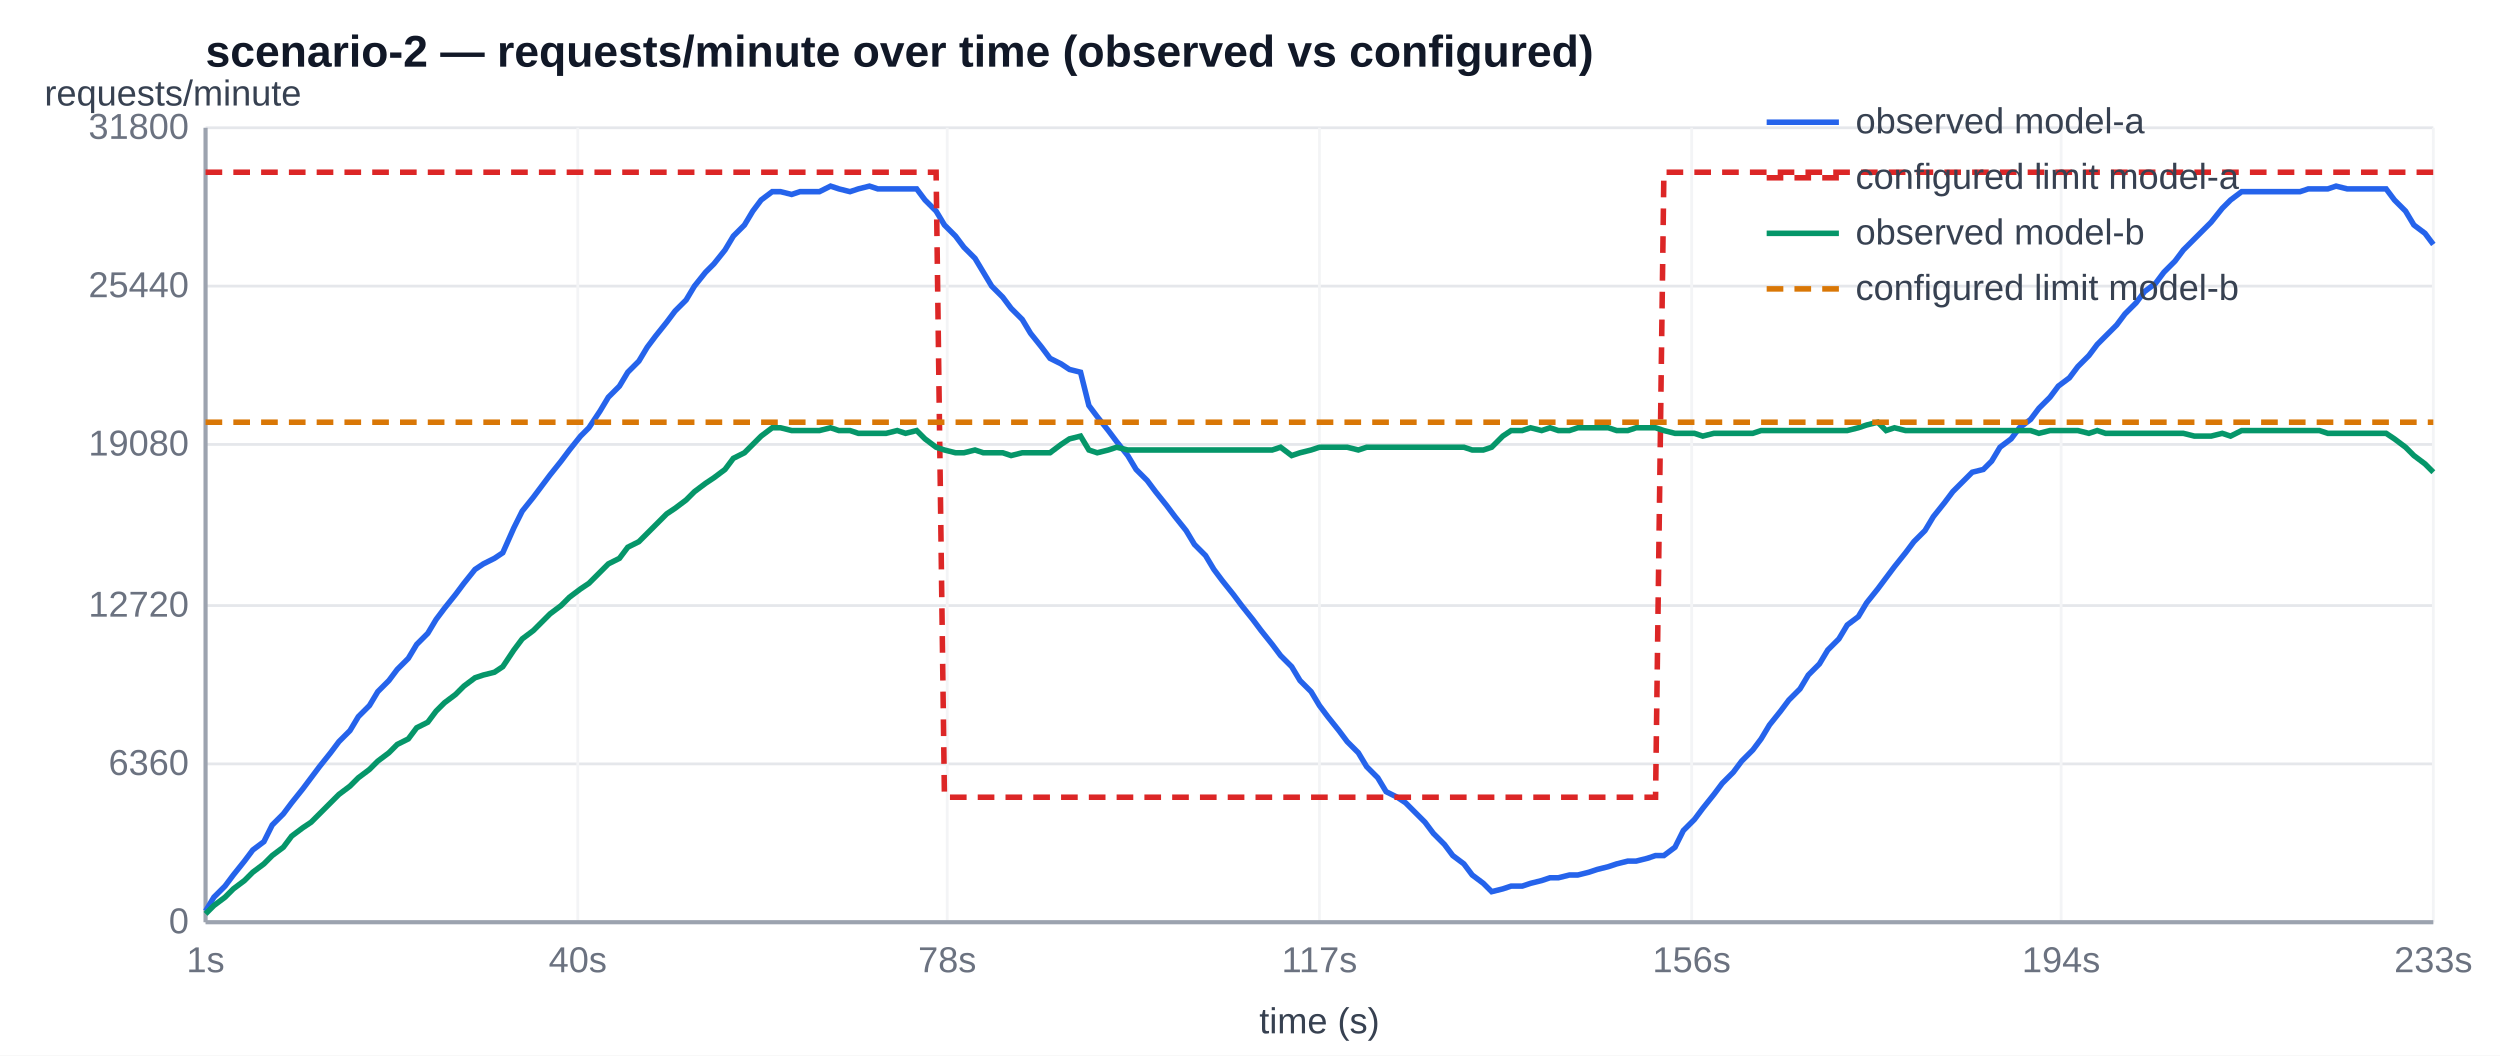
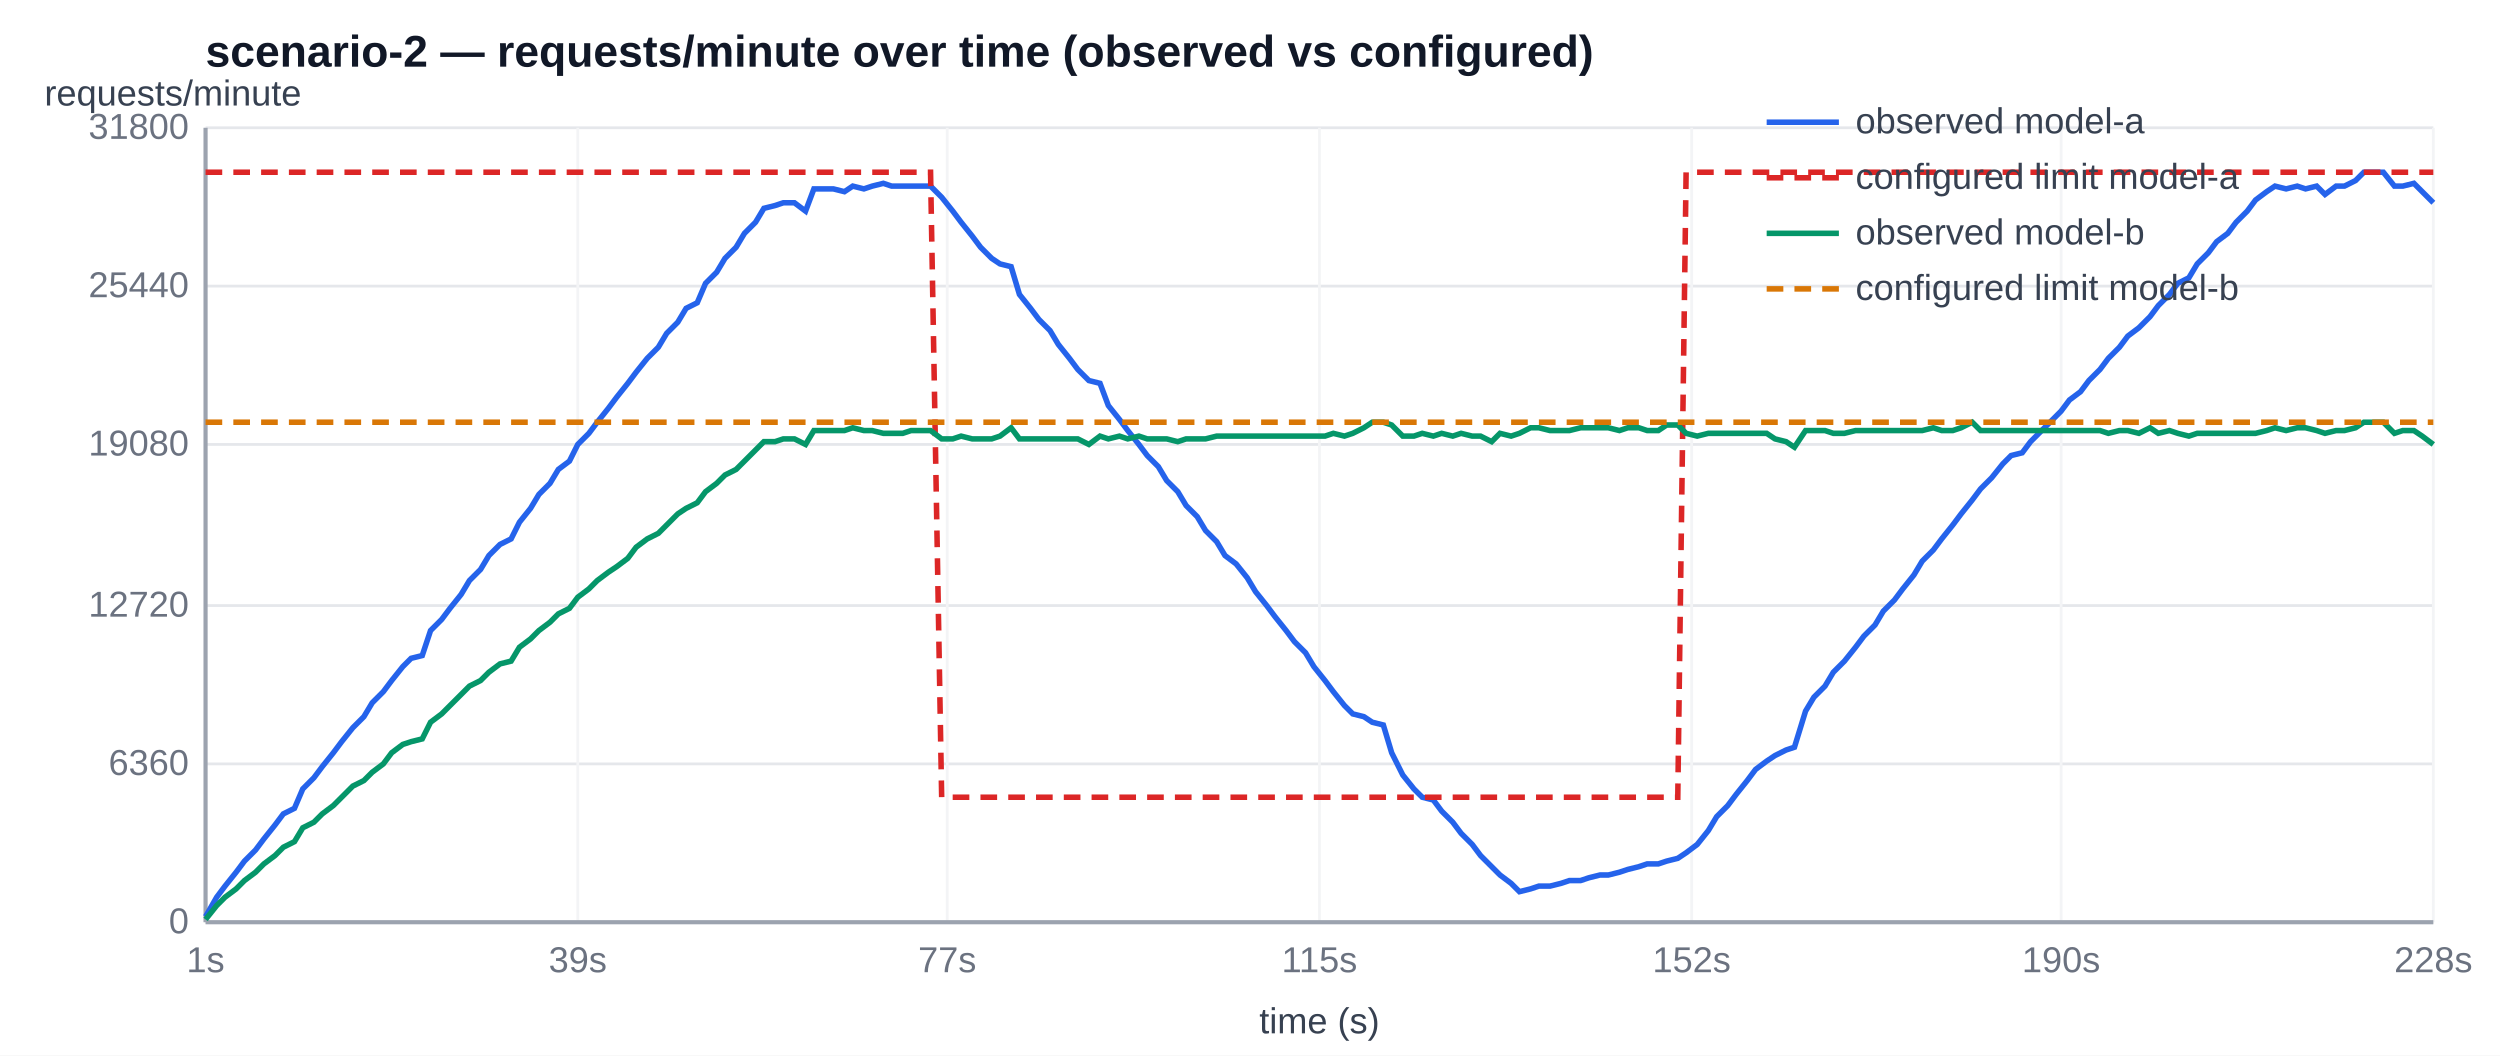
<svg xmlns="http://www.w3.org/2000/svg" width="900" height="380" viewBox="0 0 900 380" font-family="system-ui,Segoe UI,Arial" font-size="13">
  <rect width="900" height="380" fill="#ffffff" />
  <text x="74" y="24" fill="#111827" font-size="16" font-weight="600">scenario-2 — requests/minute over time (observed vs configured)</text>
  <line x1="74" y1="46" x2="876" y2="46" stroke="#e5e7eb" stroke-width="1" />
  <text x="68" y="50" fill="#6b7280" text-anchor="end">31800</text>
  <line x1="74" y1="103" x2="876" y2="103" stroke="#e5e7eb" stroke-width="1" />
  <text x="68" y="107" fill="#6b7280" text-anchor="end">25440</text>
  <line x1="74" y1="160" x2="876" y2="160" stroke="#e5e7eb" stroke-width="1" />
  <text x="68" y="164" fill="#6b7280" text-anchor="end">19080</text>
  <line x1="74" y1="218" x2="876" y2="218" stroke="#e5e7eb" stroke-width="1" />
  <text x="68" y="222" fill="#6b7280" text-anchor="end">12720</text>
  <line x1="74" y1="275" x2="876" y2="275" stroke="#e5e7eb" stroke-width="1" />
  <text x="68" y="279" fill="#6b7280" text-anchor="end">6360</text>
  <line x1="74" y1="332" x2="876" y2="332" stroke="#e5e7eb" stroke-width="1" />
  <text x="68" y="336" fill="#6b7280" text-anchor="end">0</text>
  <line x1="74" y1="46" x2="74" y2="332" stroke="#f3f4f6" stroke-width="1" />
  <text x="74" y="350" fill="#6b7280" text-anchor="middle">1s</text>
  <line x1="208" y1="46" x2="208" y2="332" stroke="#f3f4f6" stroke-width="1" />
-   <text x="208" y="350" fill="#6b7280" text-anchor="middle">40s</text>
+   <text x="208" y="350" fill="#6b7280" text-anchor="middle">39s</text>
  <line x1="341" y1="46" x2="341" y2="332" stroke="#f3f4f6" stroke-width="1" />
-   <text x="341" y="350" fill="#6b7280" text-anchor="middle">78s</text>
+   <text x="341" y="350" fill="#6b7280" text-anchor="middle">77s</text>
  <line x1="475" y1="46" x2="475" y2="332" stroke="#f3f4f6" stroke-width="1" />
-   <text x="475" y="350" fill="#6b7280" text-anchor="middle">117s</text>
+   <text x="475" y="350" fill="#6b7280" text-anchor="middle">115s</text>
  <line x1="609" y1="46" x2="609" y2="332" stroke="#f3f4f6" stroke-width="1" />
-   <text x="609" y="350" fill="#6b7280" text-anchor="middle">156s</text>
+   <text x="609" y="350" fill="#6b7280" text-anchor="middle">152s</text>
  <line x1="742" y1="46" x2="742" y2="332" stroke="#f3f4f6" stroke-width="1" />
-   <text x="742" y="350" fill="#6b7280" text-anchor="middle">194s</text>
+   <text x="742" y="350" fill="#6b7280" text-anchor="middle">190s</text>
  <line x1="876" y1="46" x2="876" y2="332" stroke="#f3f4f6" stroke-width="1" />
-   <text x="876" y="350" fill="#6b7280" text-anchor="middle">233s</text>
+   <text x="876" y="350" fill="#6b7280" text-anchor="middle">228s</text>
  <line x1="74" y1="46" x2="74" y2="332" stroke="#9ca3af" stroke-width="1.5" />
  <line x1="74" y1="332" x2="876" y2="332" stroke="#9ca3af" stroke-width="1.5" />
  <text x="475" y="372" fill="#374151" text-anchor="middle">time (s)</text>
  <text x="16" y="38" fill="#374151">requests/minute</text>
-   <polyline points="74,328 77,323 81,319 84,315 88,310 91,306 95,303 98,297 102,293 105,289 109,284 112,280 115,276 119,271 122,267 126,263 129,258 133,254 136,249 140,245 143,241 147,237 150,232 154,228 157,223 160,219 164,214 167,210 171,205 174,203 178,201 181,199 185,190 188,184 192,179 195,175 198,171 202,166 205,162 209,157 212,154 216,148 219,143 223,139 226,134 230,130 233,125 236,121 240,116 243,112 247,108 250,103 254,98 257,95 261,90 264,85 268,81 271,76 274,72 278,69 281,69 285,70 288,69 292,69 295,69 299,67 302,68 306,69 309,68 313,67 316,68 319,68 323,68 326,68 330,68 333,72 337,76 340,81 344,85 347,89 351,93 354,98 357,103 361,107 364,111 368,115 371,120 375,125 378,129 382,131 385,133 389,134 392,146 395,150 399,155 402,159 406,164 409,169 413,173 416,177 420,182 423,186 427,191 430,196 434,200 437,205 440,209 444,214 447,218 451,223 454,227 458,232 461,236 465,240 468,245 472,249 475,254 478,258 482,263 485,267 489,271 492,276 496,280 499,285 503,287 506,289 510,293 513,296 516,300 520,304 523,308 527,311 530,315 534,318 537,321 541,320 544,319 548,319 551,318 555,317 558,316 561,316 565,315 568,315 572,314 575,313 579,312 582,311 586,310 589,310 593,309 596,308 599,308 603,305 606,299 610,295 613,291 617,286 620,282 624,278 627,274 631,270 634,266 637,261 641,256 644,252 648,248 651,243 655,239 658,234 662,230 665,225 669,222 672,217 676,212 679,208 682,204 686,199 689,195 693,191 696,186 700,181 703,177 707,173 710,170 714,169 717,166 720,161 724,158 727,154 731,151 734,147 738,143 741,139 745,136 748,132 752,128 755,124 758,121 762,117 765,113 769,109 772,105 776,102 779,98 783,94 786,90 790,86 793,83 796,80 800,75 803,72 807,69 810,69 814,69 817,69 821,69 824,69 828,69 831,68 835,68 838,68 841,67 845,68 848,68 852,68 855,68 859,68 862,72 866,76 869,81 873,84 876,88" fill="none" stroke="#2563eb" stroke-width="2" />
+   <polyline points="74,330 78,323 81,319 85,314 88,310 92,306 95,302 99,297 102,293 106,291 109,284 113,280 116,276 120,271 123,267 127,262 131,258 134,253 138,249 141,245 145,240 148,237 152,236 155,227 159,223 162,219 166,214 169,209 173,205 176,200 180,196 184,194 187,188 191,183 194,178 198,174 201,169 205,166 208,160 212,156 215,152 219,147 222,143 226,138 229,134 233,129 237,125 240,120 244,116 247,111 251,109 254,102 258,98 261,93 265,89 268,84 272,80 275,75 279,74 282,73 286,73 290,76 293,68 297,68 300,68 304,69 307,67 311,68 314,67 318,66 321,67 325,67 328,67 332,67 335,67 339,71 343,76 346,80 350,85 353,89 357,93 360,95 364,96 367,106 371,111 374,115 378,119 381,124 385,129 388,133 392,137 396,138 399,146 403,151 406,155 410,160 413,164 417,168 420,173 424,177 427,182 431,186 434,191 438,195 441,200 445,203 449,208 452,213 456,218 459,222 463,227 466,231 470,235 473,240 477,245 480,249 484,254 487,257 491,258 494,260 498,261 501,271 505,279 509,284 512,287 516,288 519,292 523,296 526,300 530,304 533,308 537,312 540,315 544,318 547,321 551,320 554,319 558,319 562,318 565,317 569,317 572,316 576,315 579,315 583,314 586,313 590,312 593,311 597,311 600,310 604,309 607,307 611,304 615,299 618,294 622,290 625,286 629,281 632,277 636,274 639,272 643,270 646,269 650,256 653,251 657,247 660,242 664,238 668,233 671,229 675,225 678,220 682,216 685,212 689,207 692,202 696,198 699,194 703,189 706,185 710,180 713,176 717,172 721,167 724,164 728,163 731,159 735,155 738,152 742,148 745,144 749,141 752,137 756,133 759,129 763,125 766,121 770,118 774,114 777,110 781,106 784,102 788,100 791,95 795,91 798,87 802,84 805,80 809,76 812,72 816,69 819,67 823,68 827,67 830,68 834,67 837,70 841,67 844,67 848,65 851,62 855,62 858,62 862,67 865,67 869,66 872,69 876,73" fill="none" stroke="#2563eb" stroke-width="2" />
  <line x1="636" y1="44" x2="662" y2="44" stroke="#2563eb" stroke-width="2" />
  <text x="668" y="48" fill="#374151">observed model-a</text>
-   <polyline points="74,62 77,62 81,62 84,62 88,62 91,62 95,62 98,62 102,62 105,62 109,62 112,62 115,62 119,62 122,62 126,62 129,62 133,62 136,62 140,62 143,62 147,62 150,62 154,62 157,62 160,62 164,62 167,62 171,62 174,62 178,62 181,62 185,62 188,62 192,62 195,62 198,62 202,62 205,62 209,62 212,62 216,62 219,62 223,62 226,62 230,62 233,62 236,62 240,62 243,62 247,62 250,62 254,62 257,62 261,62 264,62 268,62 271,62 274,62 278,62 281,62 285,62 288,62 292,62 295,62 299,62 302,62 306,62 309,62 313,62 316,62 319,62 323,62 326,62 330,62 333,62 337,62 340,287 344,287 347,287 351,287 354,287 357,287 361,287 364,287 368,287 371,287 375,287 378,287 382,287 385,287 389,287 392,287 395,287 399,287 402,287 406,287 409,287 413,287 416,287 420,287 423,287 427,287 430,287 434,287 437,287 440,287 444,287 447,287 451,287 454,287 458,287 461,287 465,287 468,287 472,287 475,287 478,287 482,287 485,287 489,287 492,287 496,287 499,287 503,287 506,287 510,287 513,287 516,287 520,287 523,287 527,287 530,287 534,287 537,287 541,287 544,287 548,287 551,287 555,287 558,287 561,287 565,287 568,287 572,287 575,287 579,287 582,287 586,287 589,287 593,287 596,287 599,62 603,62 606,62 610,62 613,62 617,62 620,62 624,62 627,62 631,62 634,62 637,62 641,62 644,62 648,62 651,62 655,62 658,62 662,62 665,62 669,62 672,62 676,62 679,62 682,62 686,62 689,62 693,62 696,62 700,62 703,62 707,62 710,62 714,62 717,62 720,62 724,62 727,62 731,62 734,62 738,62 741,62 745,62 748,62 752,62 755,62 758,62 762,62 765,62 769,62 772,62 776,62 779,62 783,62 786,62 790,62 793,62 796,62 800,62 803,62 807,62 810,62 814,62 817,62 821,62 824,62 828,62 831,62 835,62 838,62 841,62 845,62 848,62 852,62 855,62 859,62 862,62 866,62 869,62 873,62 876,62" fill="none" stroke="#dc2626" stroke-width="2" stroke-dasharray="6 4" />
+   <polyline points="74,62 78,62 81,62 85,62 88,62 92,62 95,62 99,62 102,62 106,62 109,62 113,62 116,62 120,62 123,62 127,62 131,62 134,62 138,62 141,62 145,62 148,62 152,62 155,62 159,62 162,62 166,62 169,62 173,62 176,62 180,62 184,62 187,62 191,62 194,62 198,62 201,62 205,62 208,62 212,62 215,62 219,62 222,62 226,62 229,62 233,62 237,62 240,62 244,62 247,62 251,62 254,62 258,62 261,62 265,62 268,62 272,62 275,62 279,62 282,62 286,62 290,62 293,62 297,62 300,62 304,62 307,62 311,62 314,62 318,62 321,62 325,62 328,62 332,62 335,62 339,287 343,287 346,287 350,287 353,287 357,287 360,287 364,287 367,287 371,287 374,287 378,287 381,287 385,287 388,287 392,287 396,287 399,287 403,287 406,287 410,287 413,287 417,287 420,287 424,287 427,287 431,287 434,287 438,287 441,287 445,287 449,287 452,287 456,287 459,287 463,287 466,287 470,287 473,287 477,287 480,287 484,287 487,287 491,287 494,287 498,287 501,287 505,287 509,287 512,287 516,287 519,287 523,287 526,287 530,287 533,287 537,287 540,287 544,287 547,287 551,287 554,287 558,287 562,287 565,287 569,287 572,287 576,287 579,287 583,287 586,287 590,287 593,287 597,287 600,287 604,287 607,62 611,62 615,62 618,62 622,62 625,62 629,62 632,62 636,62 639,62 643,62 646,62 650,62 653,62 657,62 660,62 664,62 668,62 671,62 675,62 678,62 682,62 685,62 689,62 692,62 696,62 699,62 703,62 706,62 710,62 713,62 717,62 721,62 724,62 728,62 731,62 735,62 738,62 742,62 745,62 749,62 752,62 756,62 759,62 763,62 766,62 770,62 774,62 777,62 781,62 784,62 788,62 791,62 795,62 798,62 802,62 805,62 809,62 812,62 816,62 819,62 823,62 827,62 830,62 834,62 837,62 841,62 844,62 848,62 851,62 855,62 858,62 862,62 865,62 869,62 872,62 876,62" fill="none" stroke="#dc2626" stroke-width="2" stroke-dasharray="6 4" />
  <line x1="636" y1="64" x2="662" y2="64" stroke="#dc2626" stroke-width="2" stroke-dasharray="6 4" />
  <text x="668" y="68" fill="#374151">configured limit model-a</text>
-   <polyline points="74,329 77,326 81,323 84,320 88,317 91,314 95,311 98,308 102,305 105,301 109,298 112,296 115,293 119,289 122,286 126,283 129,280 133,277 136,274 140,271 143,268 147,266 150,262 154,260 157,256 160,253 164,250 167,247 171,244 174,243 178,242 181,240 185,234 188,230 192,227 195,224 198,221 202,218 205,215 209,212 212,210 216,206 219,203 223,201 226,197 230,195 233,192 236,189 240,185 243,183 247,180 250,177 254,174 257,172 261,169 264,165 268,163 271,160 274,157 278,154 281,154 285,155 288,155 292,155 295,155 299,154 302,155 306,155 309,156 313,156 316,156 319,156 323,155 326,156 330,155 333,158 337,161 340,162 344,163 347,163 351,162 354,163 357,163 361,163 364,164 368,163 371,163 375,163 378,163 382,160 385,158 389,157 392,162 395,163 399,162 402,161 406,162 409,162 413,162 416,162 420,162 423,162 427,162 430,162 434,162 437,162 440,162 444,162 447,162 451,162 454,162 458,162 461,161 465,164 468,163 472,162 475,161 478,161 482,161 485,161 489,162 492,161 496,161 499,161 503,161 506,161 510,161 513,161 516,161 520,161 523,161 527,161 530,162 534,162 537,161 541,157 544,155 548,155 551,154 555,155 558,154 561,155 565,155 568,154 572,154 575,154 579,154 582,155 586,155 589,154 593,154 596,154 599,155 603,156 606,156 610,156 613,157 617,156 620,156 624,156 627,156 631,156 634,155 637,155 641,155 644,155 648,155 651,155 655,155 658,155 662,155 665,155 669,154 672,153 676,152 679,155 682,154 686,155 689,155 693,155 696,155 700,155 703,155 707,155 710,155 714,155 717,155 720,155 724,155 727,155 731,155 734,156 738,155 741,155 745,155 748,155 752,156 755,155 758,156 762,156 765,156 769,156 772,156 776,156 779,156 783,156 786,156 790,157 793,157 796,157 800,156 803,157 807,155 810,155 814,155 817,155 821,155 824,155 828,155 831,155 835,155 838,156 841,156 845,156 848,156 852,156 855,156 859,156 862,158 866,161 869,164 873,167 876,170" fill="none" stroke="#059669" stroke-width="2" />
+   <polyline points="74,331 78,326 81,323 85,320 88,317 92,314 95,311 99,308 102,305 106,303 109,298 113,296 116,293 120,290 123,287 127,283 131,281 134,278 138,275 141,271 145,268 148,267 152,266 155,260 159,257 162,254 166,250 169,247 173,245 176,242 180,239 184,238 187,233 191,230 194,227 198,224 201,221 205,219 208,215 212,212 215,209 219,206 222,204 226,201 229,197 233,194 237,192 240,189 244,185 247,183 251,181 254,177 258,174 261,171 265,169 268,166 272,162 275,159 279,159 282,158 286,158 290,160 293,155 297,155 300,155 304,155 307,154 311,155 314,155 318,156 321,156 325,156 328,155 332,155 335,155 339,158 343,158 346,157 350,158 353,158 357,158 360,157 364,154 367,158 371,158 374,158 378,158 381,158 385,158 388,158 392,160 396,157 399,158 403,157 406,158 410,157 413,158 417,158 420,158 424,159 427,158 431,158 434,158 438,157 441,157 445,157 449,157 452,157 456,157 459,157 463,157 466,157 470,157 473,157 477,157 480,156 484,157 487,156 491,154 494,152 498,152 501,153 505,157 509,157 512,156 516,157 519,156 523,157 526,156 530,157 533,157 537,159 540,156 544,157 547,156 551,154 554,154 558,155 562,155 565,155 569,154 572,154 576,154 579,154 583,155 586,154 590,154 593,155 597,155 600,153 604,153 607,156 611,157 615,156 618,156 622,156 625,156 629,156 632,156 636,156 639,158 643,159 646,161 650,155 653,155 657,155 660,156 664,156 668,155 671,155 675,155 678,155 682,155 685,155 689,155 692,155 696,154 699,155 703,155 706,154 710,152 713,155 717,155 721,155 724,155 728,155 731,155 735,155 738,155 742,155 745,155 749,155 752,155 756,155 759,156 763,155 766,155 770,156 774,154 777,156 781,155 784,156 788,157 791,156 795,156 798,156 802,156 805,156 809,156 812,156 816,155 819,154 823,155 827,154 830,154 834,155 837,156 841,155 844,155 848,154 851,152 855,152 858,152 862,156 865,155 869,155 872,157 876,160" fill="none" stroke="#059669" stroke-width="2" />
  <line x1="636" y1="84" x2="662" y2="84" stroke="#059669" stroke-width="2" />
  <text x="668" y="88" fill="#374151">observed model-b</text>
-   <polyline points="74,152 77,152 81,152 84,152 88,152 91,152 95,152 98,152 102,152 105,152 109,152 112,152 115,152 119,152 122,152 126,152 129,152 133,152 136,152 140,152 143,152 147,152 150,152 154,152 157,152 160,152 164,152 167,152 171,152 174,152 178,152 181,152 185,152 188,152 192,152 195,152 198,152 202,152 205,152 209,152 212,152 216,152 219,152 223,152 226,152 230,152 233,152 236,152 240,152 243,152 247,152 250,152 254,152 257,152 261,152 264,152 268,152 271,152 274,152 278,152 281,152 285,152 288,152 292,152 295,152 299,152 302,152 306,152 309,152 313,152 316,152 319,152 323,152 326,152 330,152 333,152 337,152 340,152 344,152 347,152 351,152 354,152 357,152 361,152 364,152 368,152 371,152 375,152 378,152 382,152 385,152 389,152 392,152 395,152 399,152 402,152 406,152 409,152 413,152 416,152 420,152 423,152 427,152 430,152 434,152 437,152 440,152 444,152 447,152 451,152 454,152 458,152 461,152 465,152 468,152 472,152 475,152 478,152 482,152 485,152 489,152 492,152 496,152 499,152 503,152 506,152 510,152 513,152 516,152 520,152 523,152 527,152 530,152 534,152 537,152 541,152 544,152 548,152 551,152 555,152 558,152 561,152 565,152 568,152 572,152 575,152 579,152 582,152 586,152 589,152 593,152 596,152 599,152 603,152 606,152 610,152 613,152 617,152 620,152 624,152 627,152 631,152 634,152 637,152 641,152 644,152 648,152 651,152 655,152 658,152 662,152 665,152 669,152 672,152 676,152 679,152 682,152 686,152 689,152 693,152 696,152 700,152 703,152 707,152 710,152 714,152 717,152 720,152 724,152 727,152 731,152 734,152 738,152 741,152 745,152 748,152 752,152 755,152 758,152 762,152 765,152 769,152 772,152 776,152 779,152 783,152 786,152 790,152 793,152 796,152 800,152 803,152 807,152 810,152 814,152 817,152 821,152 824,152 828,152 831,152 835,152 838,152 841,152 845,152 848,152 852,152 855,152 859,152 862,152 866,152 869,152 873,152 876,152" fill="none" stroke="#d97706" stroke-width="2" stroke-dasharray="6 4" />
+   <polyline points="74,152 78,152 81,152 85,152 88,152 92,152 95,152 99,152 102,152 106,152 109,152 113,152 116,152 120,152 123,152 127,152 131,152 134,152 138,152 141,152 145,152 148,152 152,152 155,152 159,152 162,152 166,152 169,152 173,152 176,152 180,152 184,152 187,152 191,152 194,152 198,152 201,152 205,152 208,152 212,152 215,152 219,152 222,152 226,152 229,152 233,152 237,152 240,152 244,152 247,152 251,152 254,152 258,152 261,152 265,152 268,152 272,152 275,152 279,152 282,152 286,152 290,152 293,152 297,152 300,152 304,152 307,152 311,152 314,152 318,152 321,152 325,152 328,152 332,152 335,152 339,152 343,152 346,152 350,152 353,152 357,152 360,152 364,152 367,152 371,152 374,152 378,152 381,152 385,152 388,152 392,152 396,152 399,152 403,152 406,152 410,152 413,152 417,152 420,152 424,152 427,152 431,152 434,152 438,152 441,152 445,152 449,152 452,152 456,152 459,152 463,152 466,152 470,152 473,152 477,152 480,152 484,152 487,152 491,152 494,152 498,152 501,152 505,152 509,152 512,152 516,152 519,152 523,152 526,152 530,152 533,152 537,152 540,152 544,152 547,152 551,152 554,152 558,152 562,152 565,152 569,152 572,152 576,152 579,152 583,152 586,152 590,152 593,152 597,152 600,152 604,152 607,152 611,152 615,152 618,152 622,152 625,152 629,152 632,152 636,152 639,152 643,152 646,152 650,152 653,152 657,152 660,152 664,152 668,152 671,152 675,152 678,152 682,152 685,152 689,152 692,152 696,152 699,152 703,152 706,152 710,152 713,152 717,152 721,152 724,152 728,152 731,152 735,152 738,152 742,152 745,152 749,152 752,152 756,152 759,152 763,152 766,152 770,152 774,152 777,152 781,152 784,152 788,152 791,152 795,152 798,152 802,152 805,152 809,152 812,152 816,152 819,152 823,152 827,152 830,152 834,152 837,152 841,152 844,152 848,152 851,152 855,152 858,152 862,152 865,152 869,152 872,152 876,152" fill="none" stroke="#d97706" stroke-width="2" stroke-dasharray="6 4" />
  <line x1="636" y1="104" x2="662" y2="104" stroke="#d97706" stroke-width="2" stroke-dasharray="6 4" />
  <text x="668" y="108" fill="#374151">configured limit model-b</text>
</svg>
